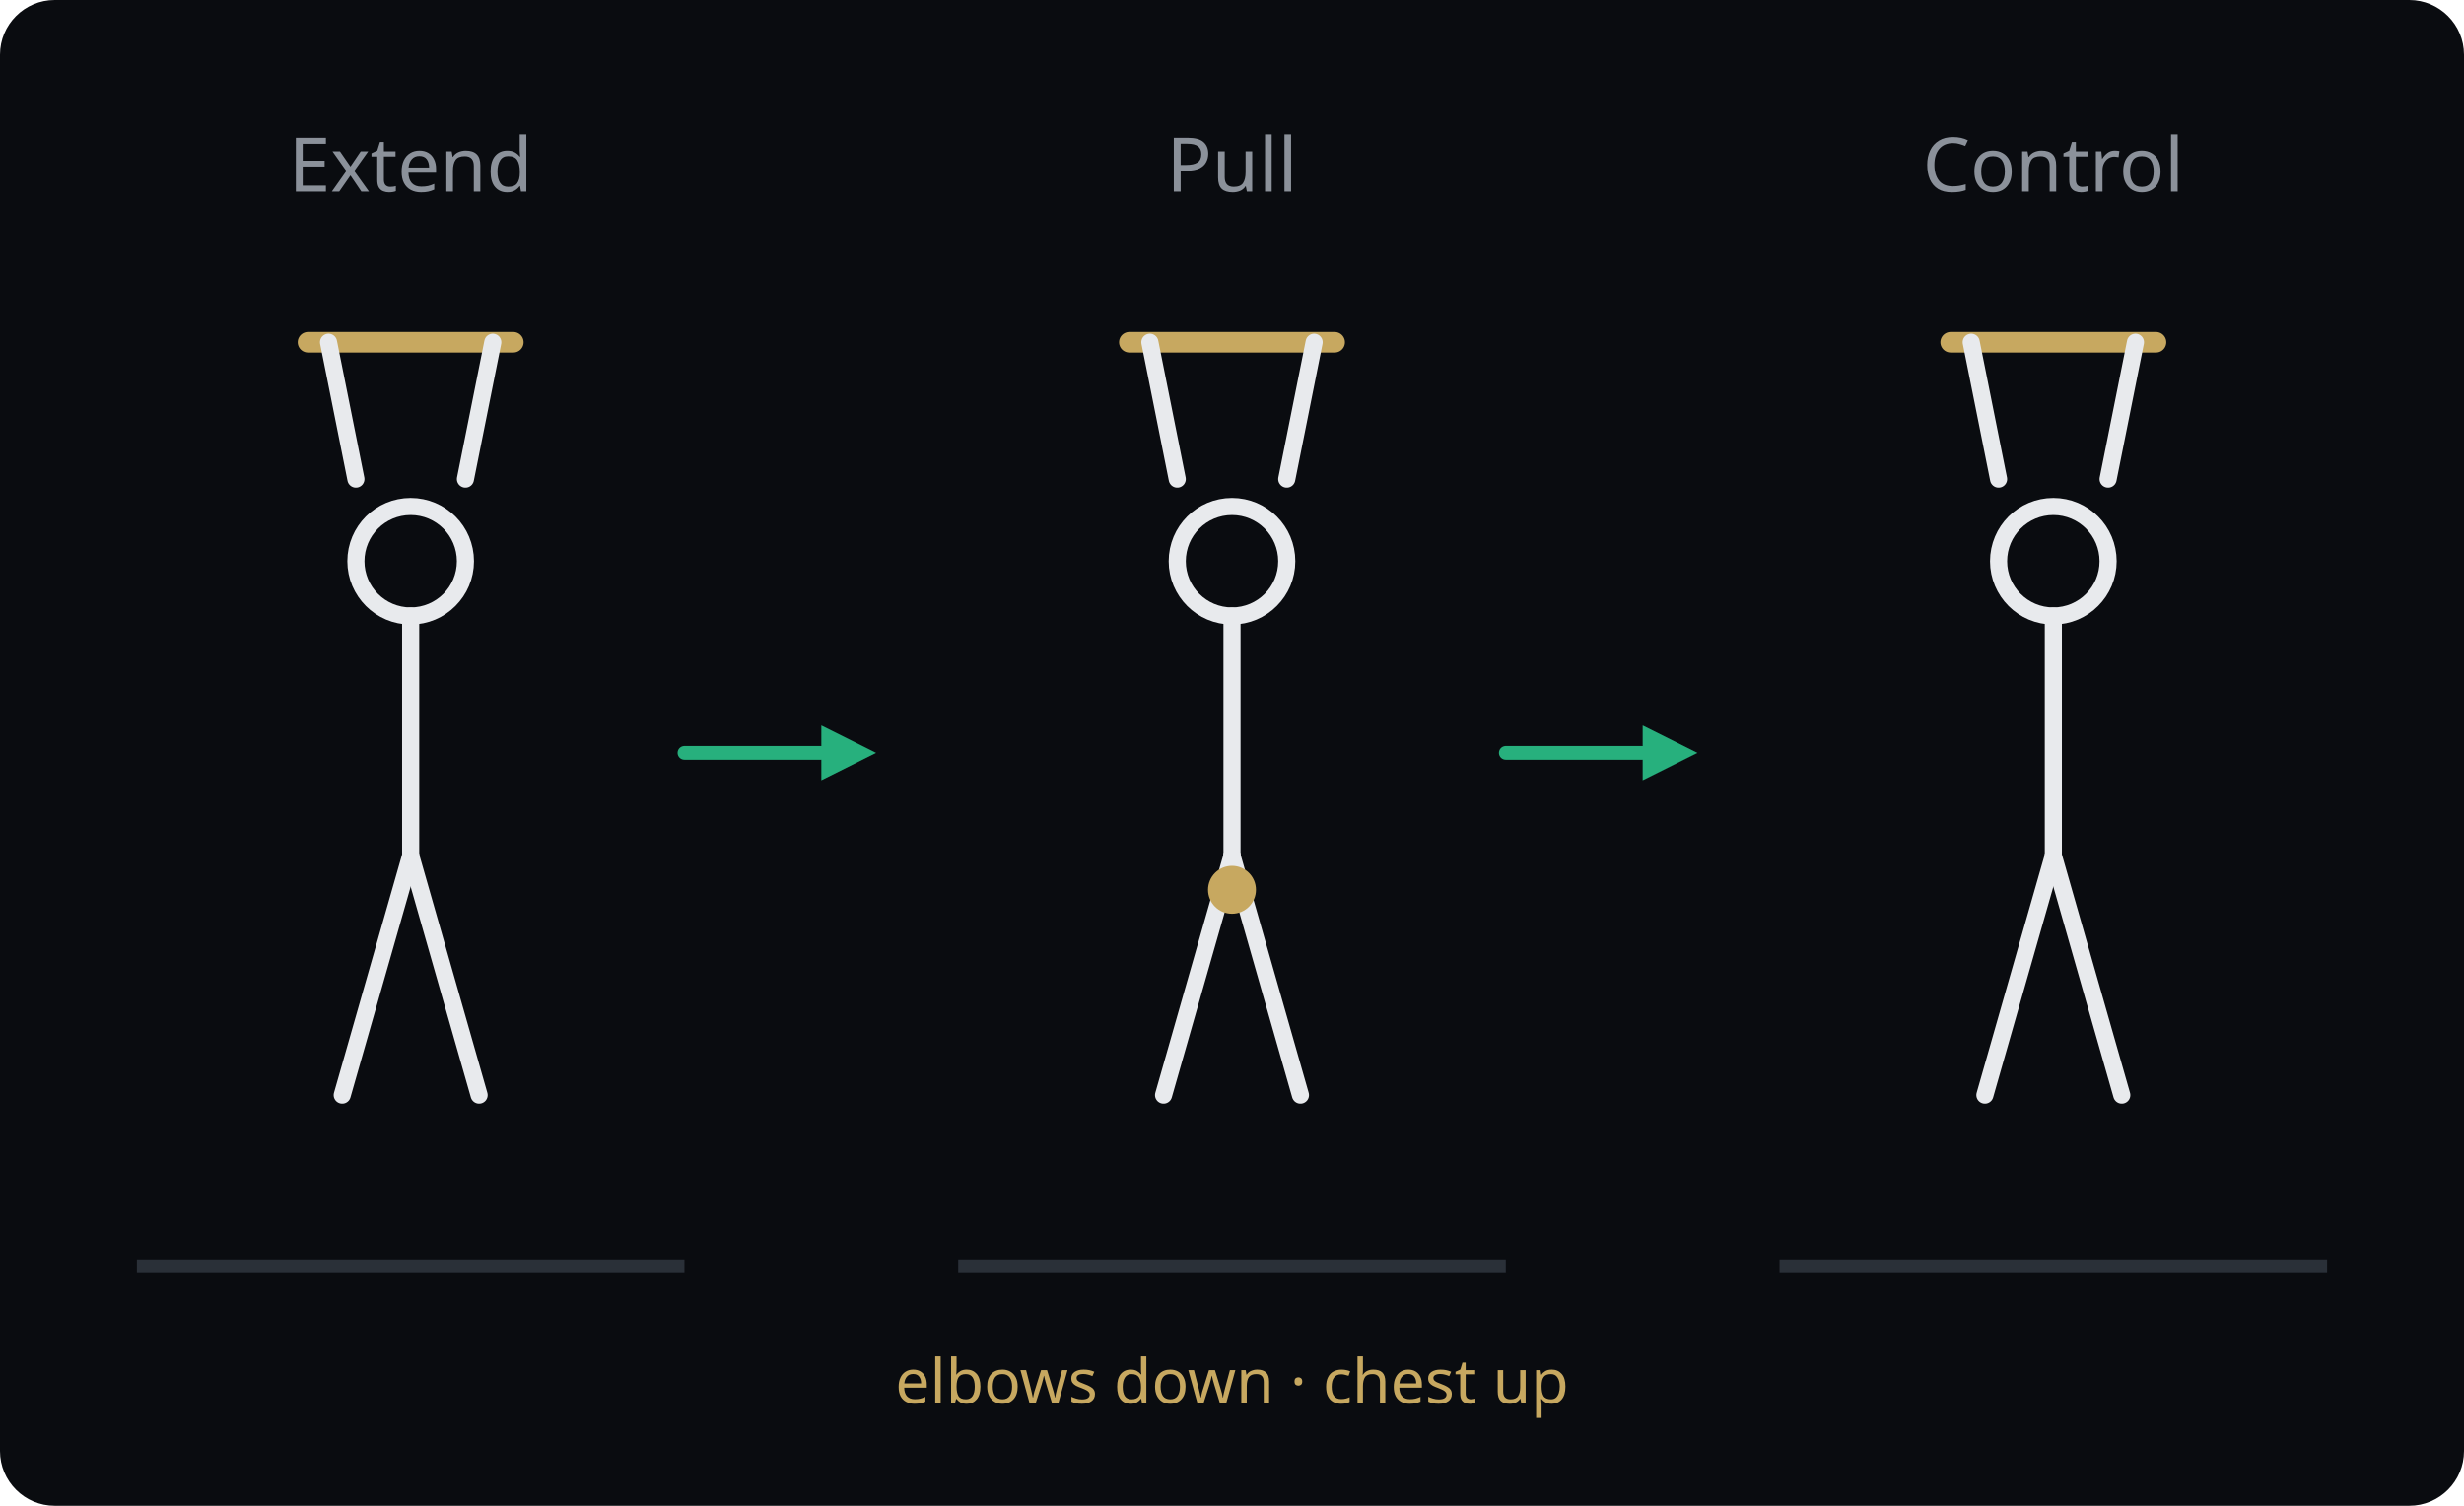
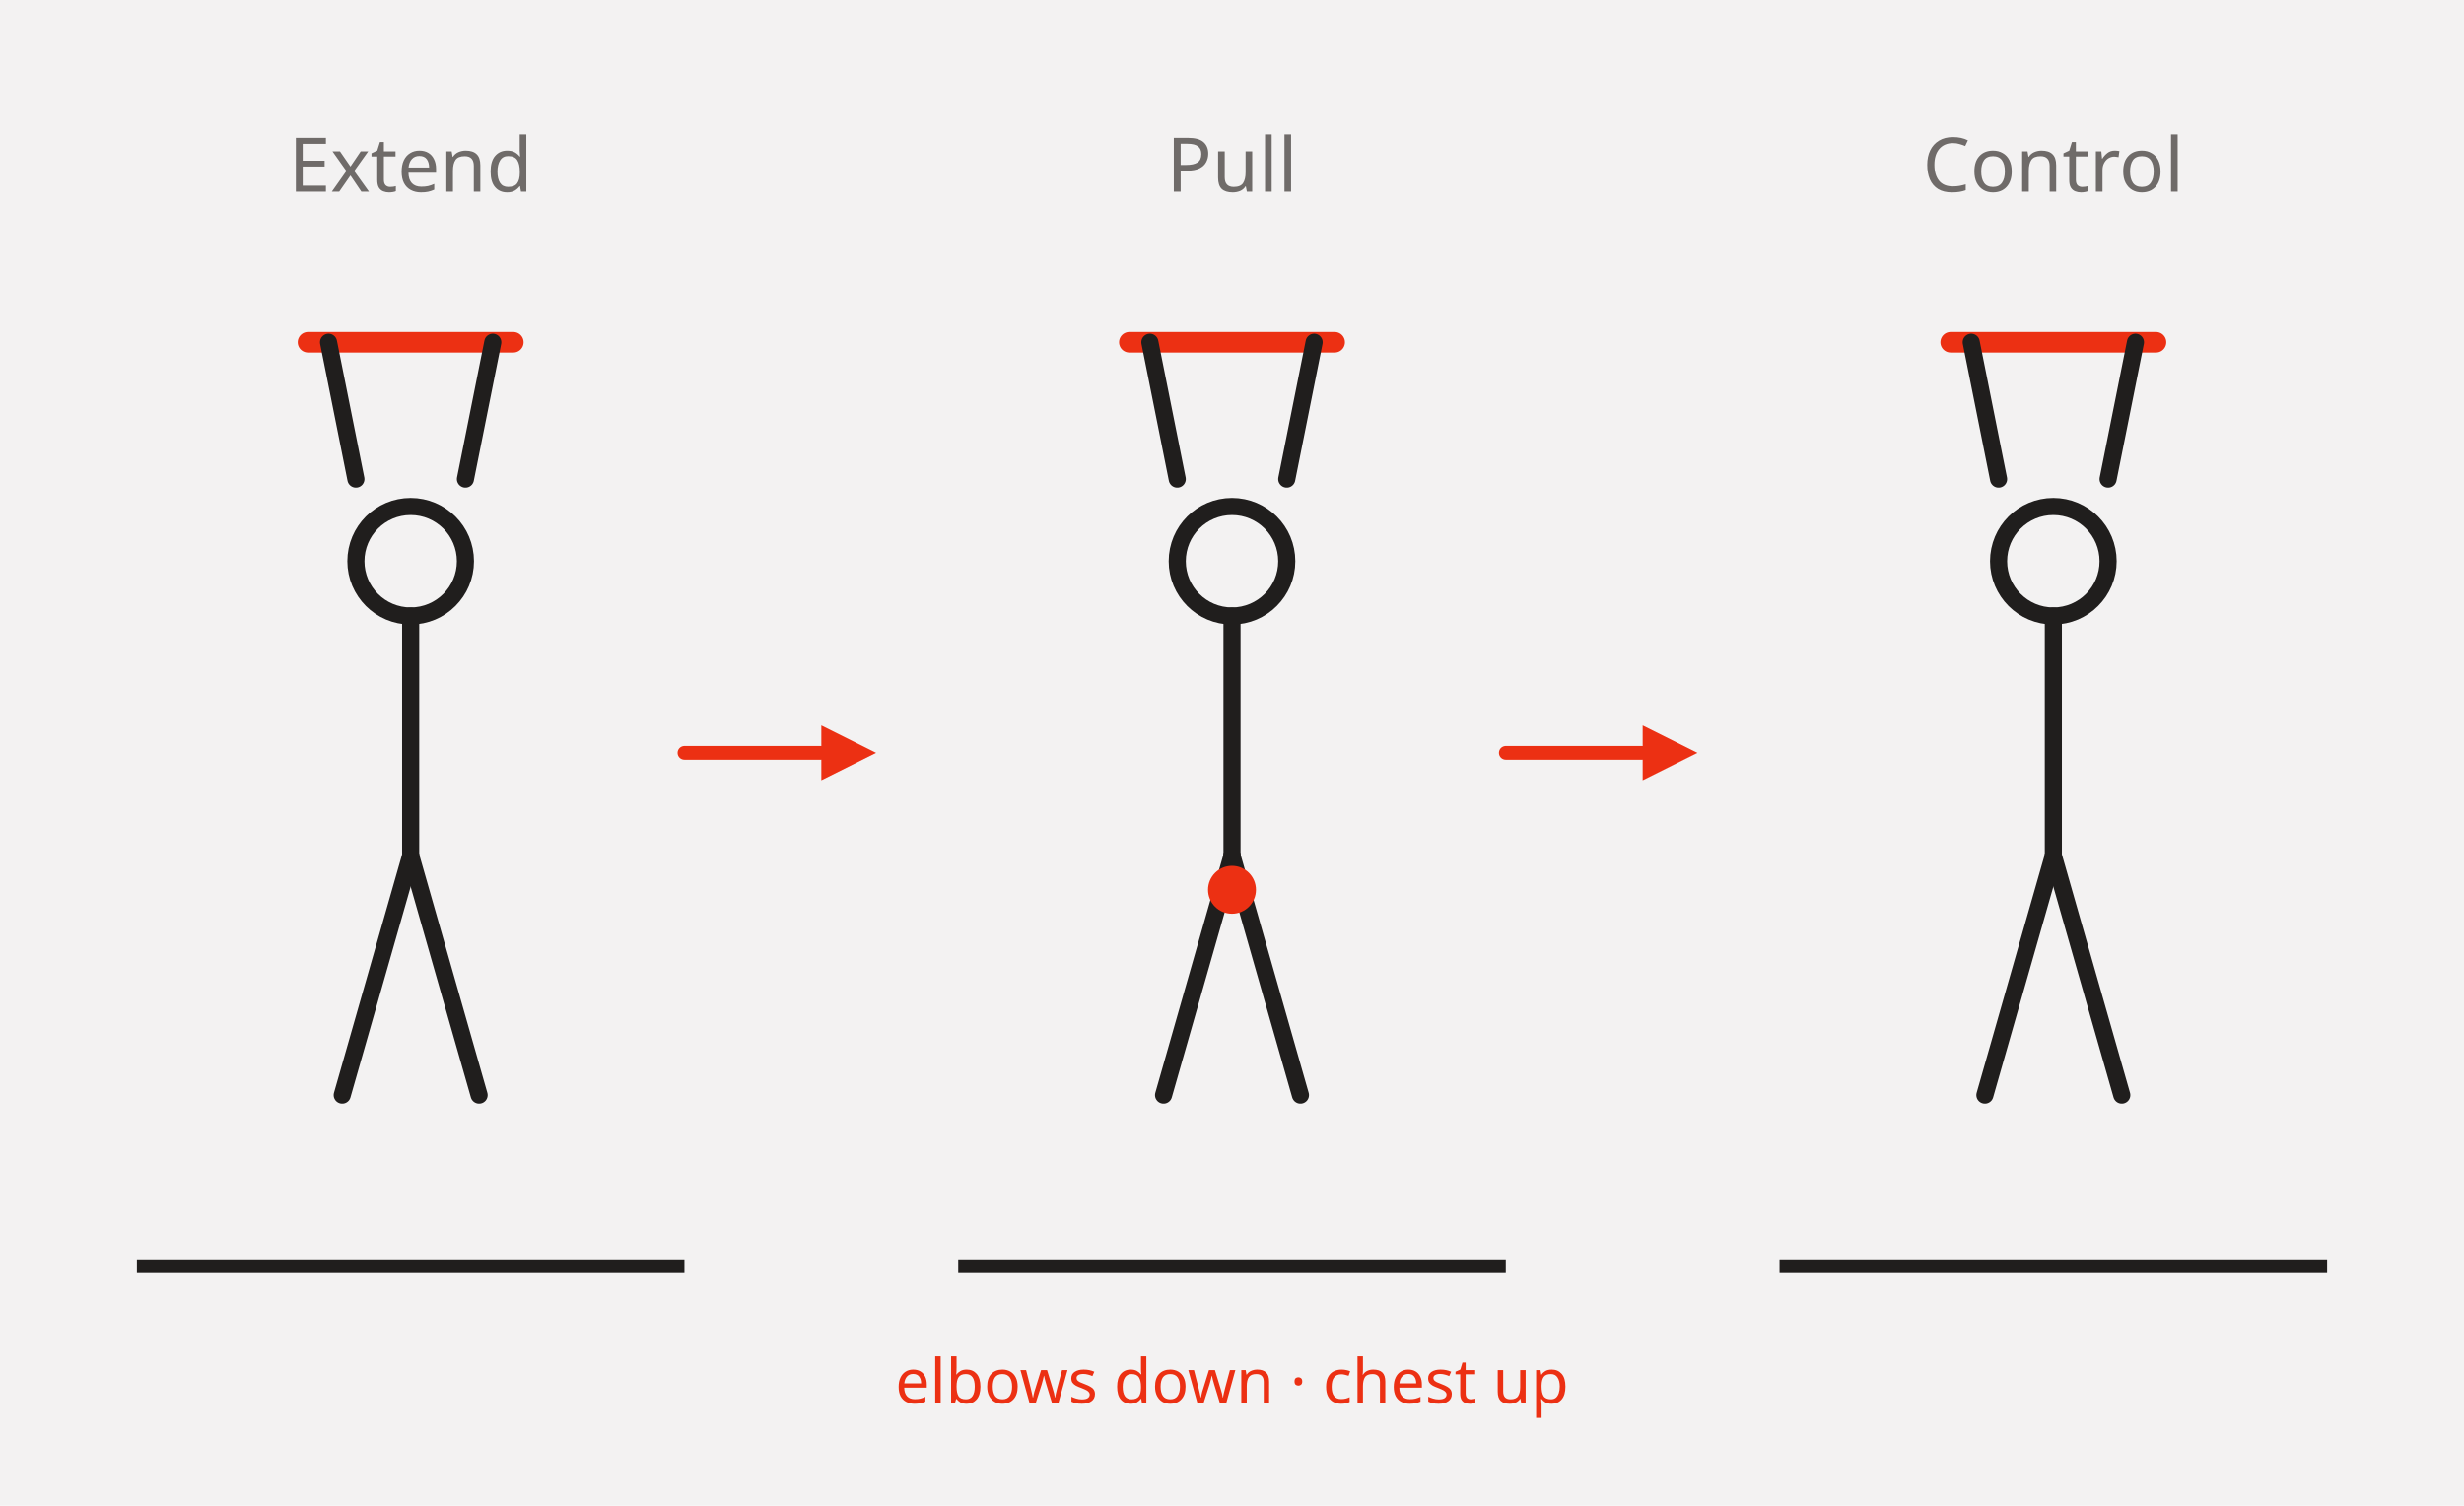
<svg xmlns="http://www.w3.org/2000/svg" viewBox="0 0 360 220" fill="none" role="img" aria-label="Lat pulldown form: Extend, Pull, Control">
-   <rect width="360" height="220" fill="#0a0c10" rx="8" />
-   <text x="60" y="28" text-anchor="middle" fill="#8b919a" font-family="system-ui,sans-serif" font-size="11">Extend</text>
-   <text x="180" y="28" text-anchor="middle" fill="#8b919a" font-family="system-ui,sans-serif" font-size="11">Pull</text>
-   <text x="300" y="28" text-anchor="middle" fill="#8b919a" font-family="system-ui,sans-serif" font-size="11">Control</text>
-   <line x1="20" y1="185" x2="100" y2="185" stroke="#2a3038" stroke-width="2" />
-   <line x1="140" y1="185" x2="220" y2="185" stroke="#2a3038" stroke-width="2" />
-   <line x1="260" y1="185" x2="340" y2="185" stroke="#2a3038" stroke-width="2" />
-   <g stroke="#e8eaed" stroke-width="2.5" stroke-linecap="round" stroke-linejoin="round">
-     <line x1="45" y1="50" x2="75" y2="50" stroke="#c7a860" stroke-width="3" />
+   <rect width="360" height="220" fill="#f3f2f2" />
+   <text x="60" y="28" text-anchor="middle" fill="#6f6b69" font-family="Archivo, system-ui, sans-serif" font-size="11">Extend</text>
+   <text x="180" y="28" text-anchor="middle" fill="#6f6b69" font-family="Archivo, system-ui, sans-serif" font-size="11">Pull</text>
+   <text x="300" y="28" text-anchor="middle" fill="#6f6b69" font-family="Archivo, system-ui, sans-serif" font-size="11">Control</text>
+   <line x1="20" y1="185" x2="100" y2="185" stroke="#201e1d" stroke-width="2" />
+   <line x1="140" y1="185" x2="220" y2="185" stroke="#201e1d" stroke-width="2" />
+   <line x1="260" y1="185" x2="340" y2="185" stroke="#201e1d" stroke-width="2" />
+   <g stroke="#201e1d" stroke-width="2.5" stroke-linecap="round" stroke-linejoin="round">
+     <line x1="45" y1="50" x2="75" y2="50" stroke="#ec3013" stroke-width="3" />
    <line x1="48" y1="50" x2="52" y2="70" />
    <line x1="72" y1="50" x2="68" y2="70" />
    <circle cx="60" cy="82" r="8" />
    <line x1="60" y1="90" x2="60" y2="125" />
    <line x1="60" y1="125" x2="50" y2="160" />
    <line x1="60" y1="125" x2="70" y2="160" />
  </g>
-   <g stroke="#e8eaed" stroke-width="2.5" stroke-linecap="round" stroke-linejoin="round">
-     <line x1="165" y1="50" x2="195" y2="50" stroke="#c7a860" stroke-width="3" />
+   <g stroke="#201e1d" stroke-width="2.5" stroke-linecap="round" stroke-linejoin="round">
+     <line x1="165" y1="50" x2="195" y2="50" stroke="#ec3013" stroke-width="3" />
    <line x1="168" y1="50" x2="172" y2="70" />
    <line x1="192" y1="50" x2="188" y2="70" />
    <circle cx="180" cy="82" r="8" />
    <line x1="180" y1="90" x2="180" y2="125" />
    <line x1="180" y1="125" x2="170" y2="160" />
    <line x1="180" y1="125" x2="190" y2="160" />
  </g>
-   <g stroke="#e8eaed" stroke-width="2.5" stroke-linecap="round" stroke-linejoin="round">
-     <line x1="285" y1="50" x2="315" y2="50" stroke="#c7a860" stroke-width="3" />
+   <g stroke="#201e1d" stroke-width="2.5" stroke-linecap="round" stroke-linejoin="round">
+     <line x1="285" y1="50" x2="315" y2="50" stroke="#ec3013" stroke-width="3" />
    <line x1="288" y1="50" x2="292" y2="70" />
    <line x1="312" y1="50" x2="308" y2="70" />
    <circle cx="300" cy="82" r="8" />
    <line x1="300" y1="90" x2="300" y2="125" />
    <line x1="300" y1="125" x2="290" y2="160" />
    <line x1="300" y1="125" x2="310" y2="160" />
  </g>
-   <path d="M100 110 L120 110" stroke="#27b07d" stroke-width="2" stroke-linecap="round" />
-   <polygon points="120,106 128,110 120,114" fill="#27b07d" />
-   <path d="M220 110 L240 110" stroke="#27b07d" stroke-width="2" stroke-linecap="round" />
-   <polygon points="240,106 248,110 240,114" fill="#27b07d" />
-   <circle cx="180" cy="130" r="3.5" fill="#c7a860" />
-   <text x="180" y="205" text-anchor="middle" fill="#c7a860" font-family="system-ui,sans-serif" font-size="9">elbows down · chest up</text>
+   <path d="M100 110 L120 110" stroke="#ec3013" stroke-width="2" stroke-linecap="round" />
+   <polygon points="120,106 128,110 120,114" fill="#ec3013" />
+   <path d="M220 110 L240 110" stroke="#ec3013" stroke-width="2" stroke-linecap="round" />
+   <polygon points="240,106 248,110 240,114" fill="#ec3013" />
+   <circle cx="180" cy="130" r="3.5" fill="#ec3013" />
+   <text x="180" y="205" text-anchor="middle" fill="#ec3013" font-family="Archivo, system-ui, sans-serif" font-size="9">elbows down · chest up</text>
</svg>
